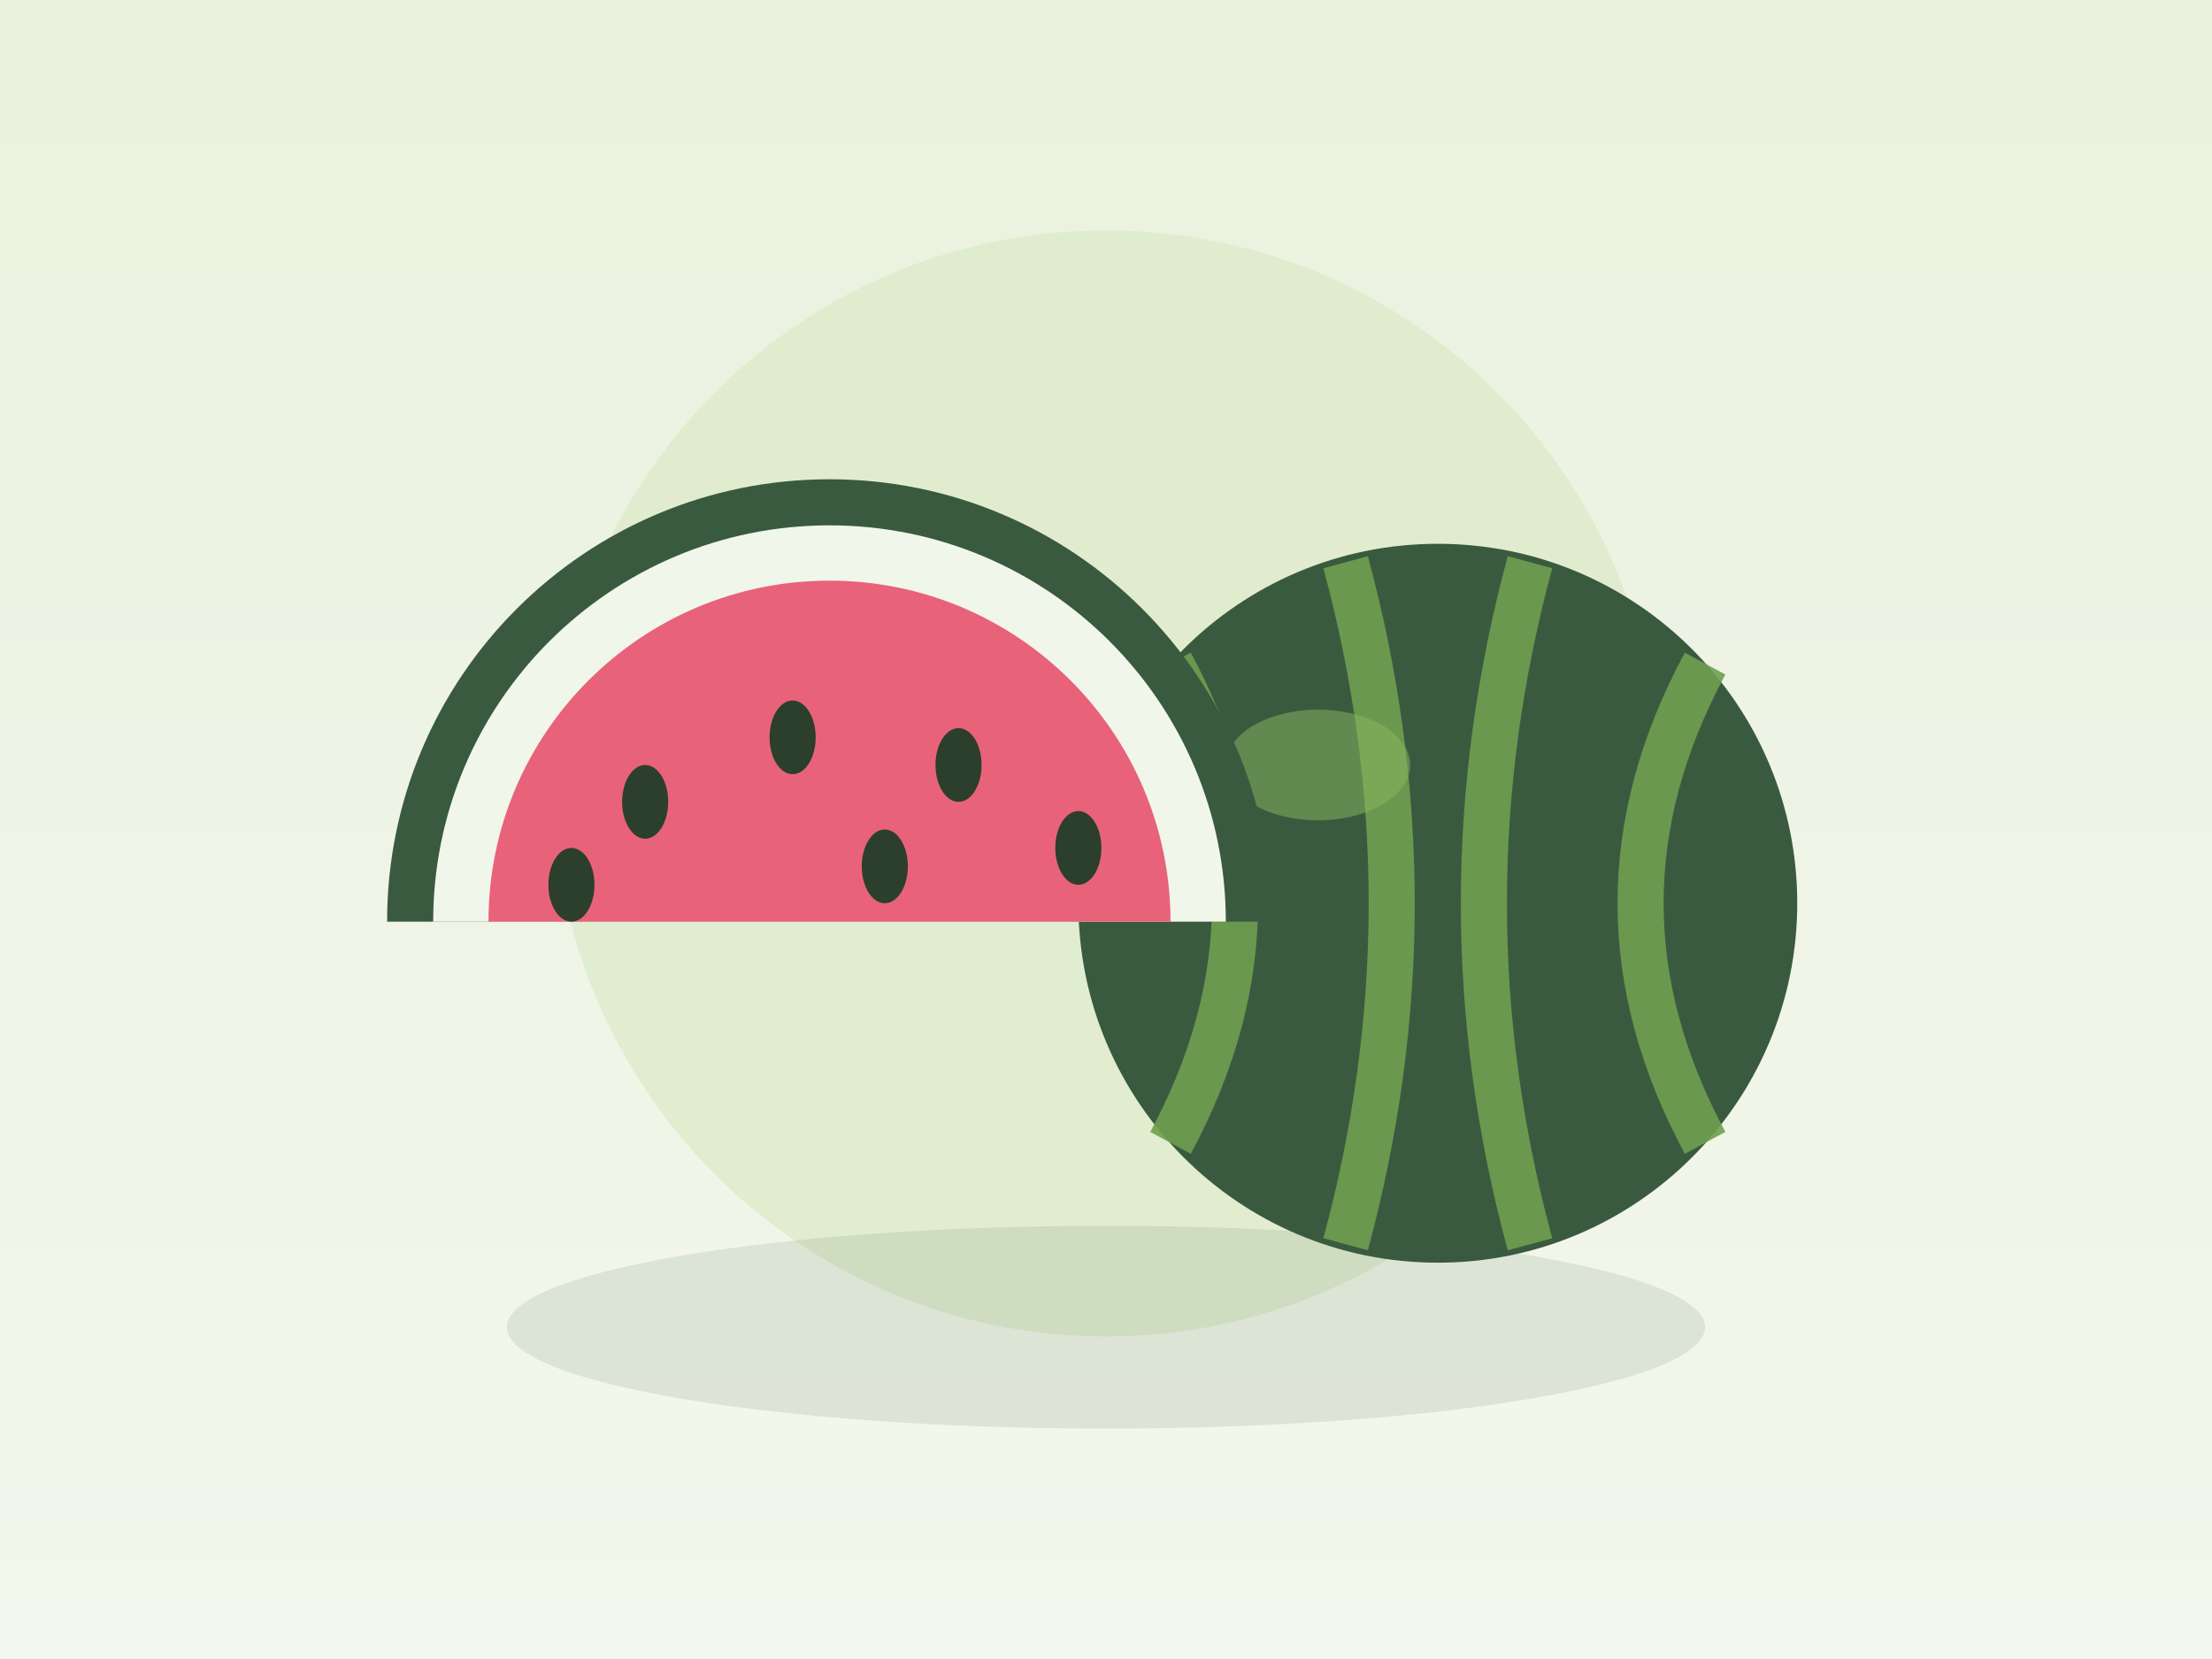
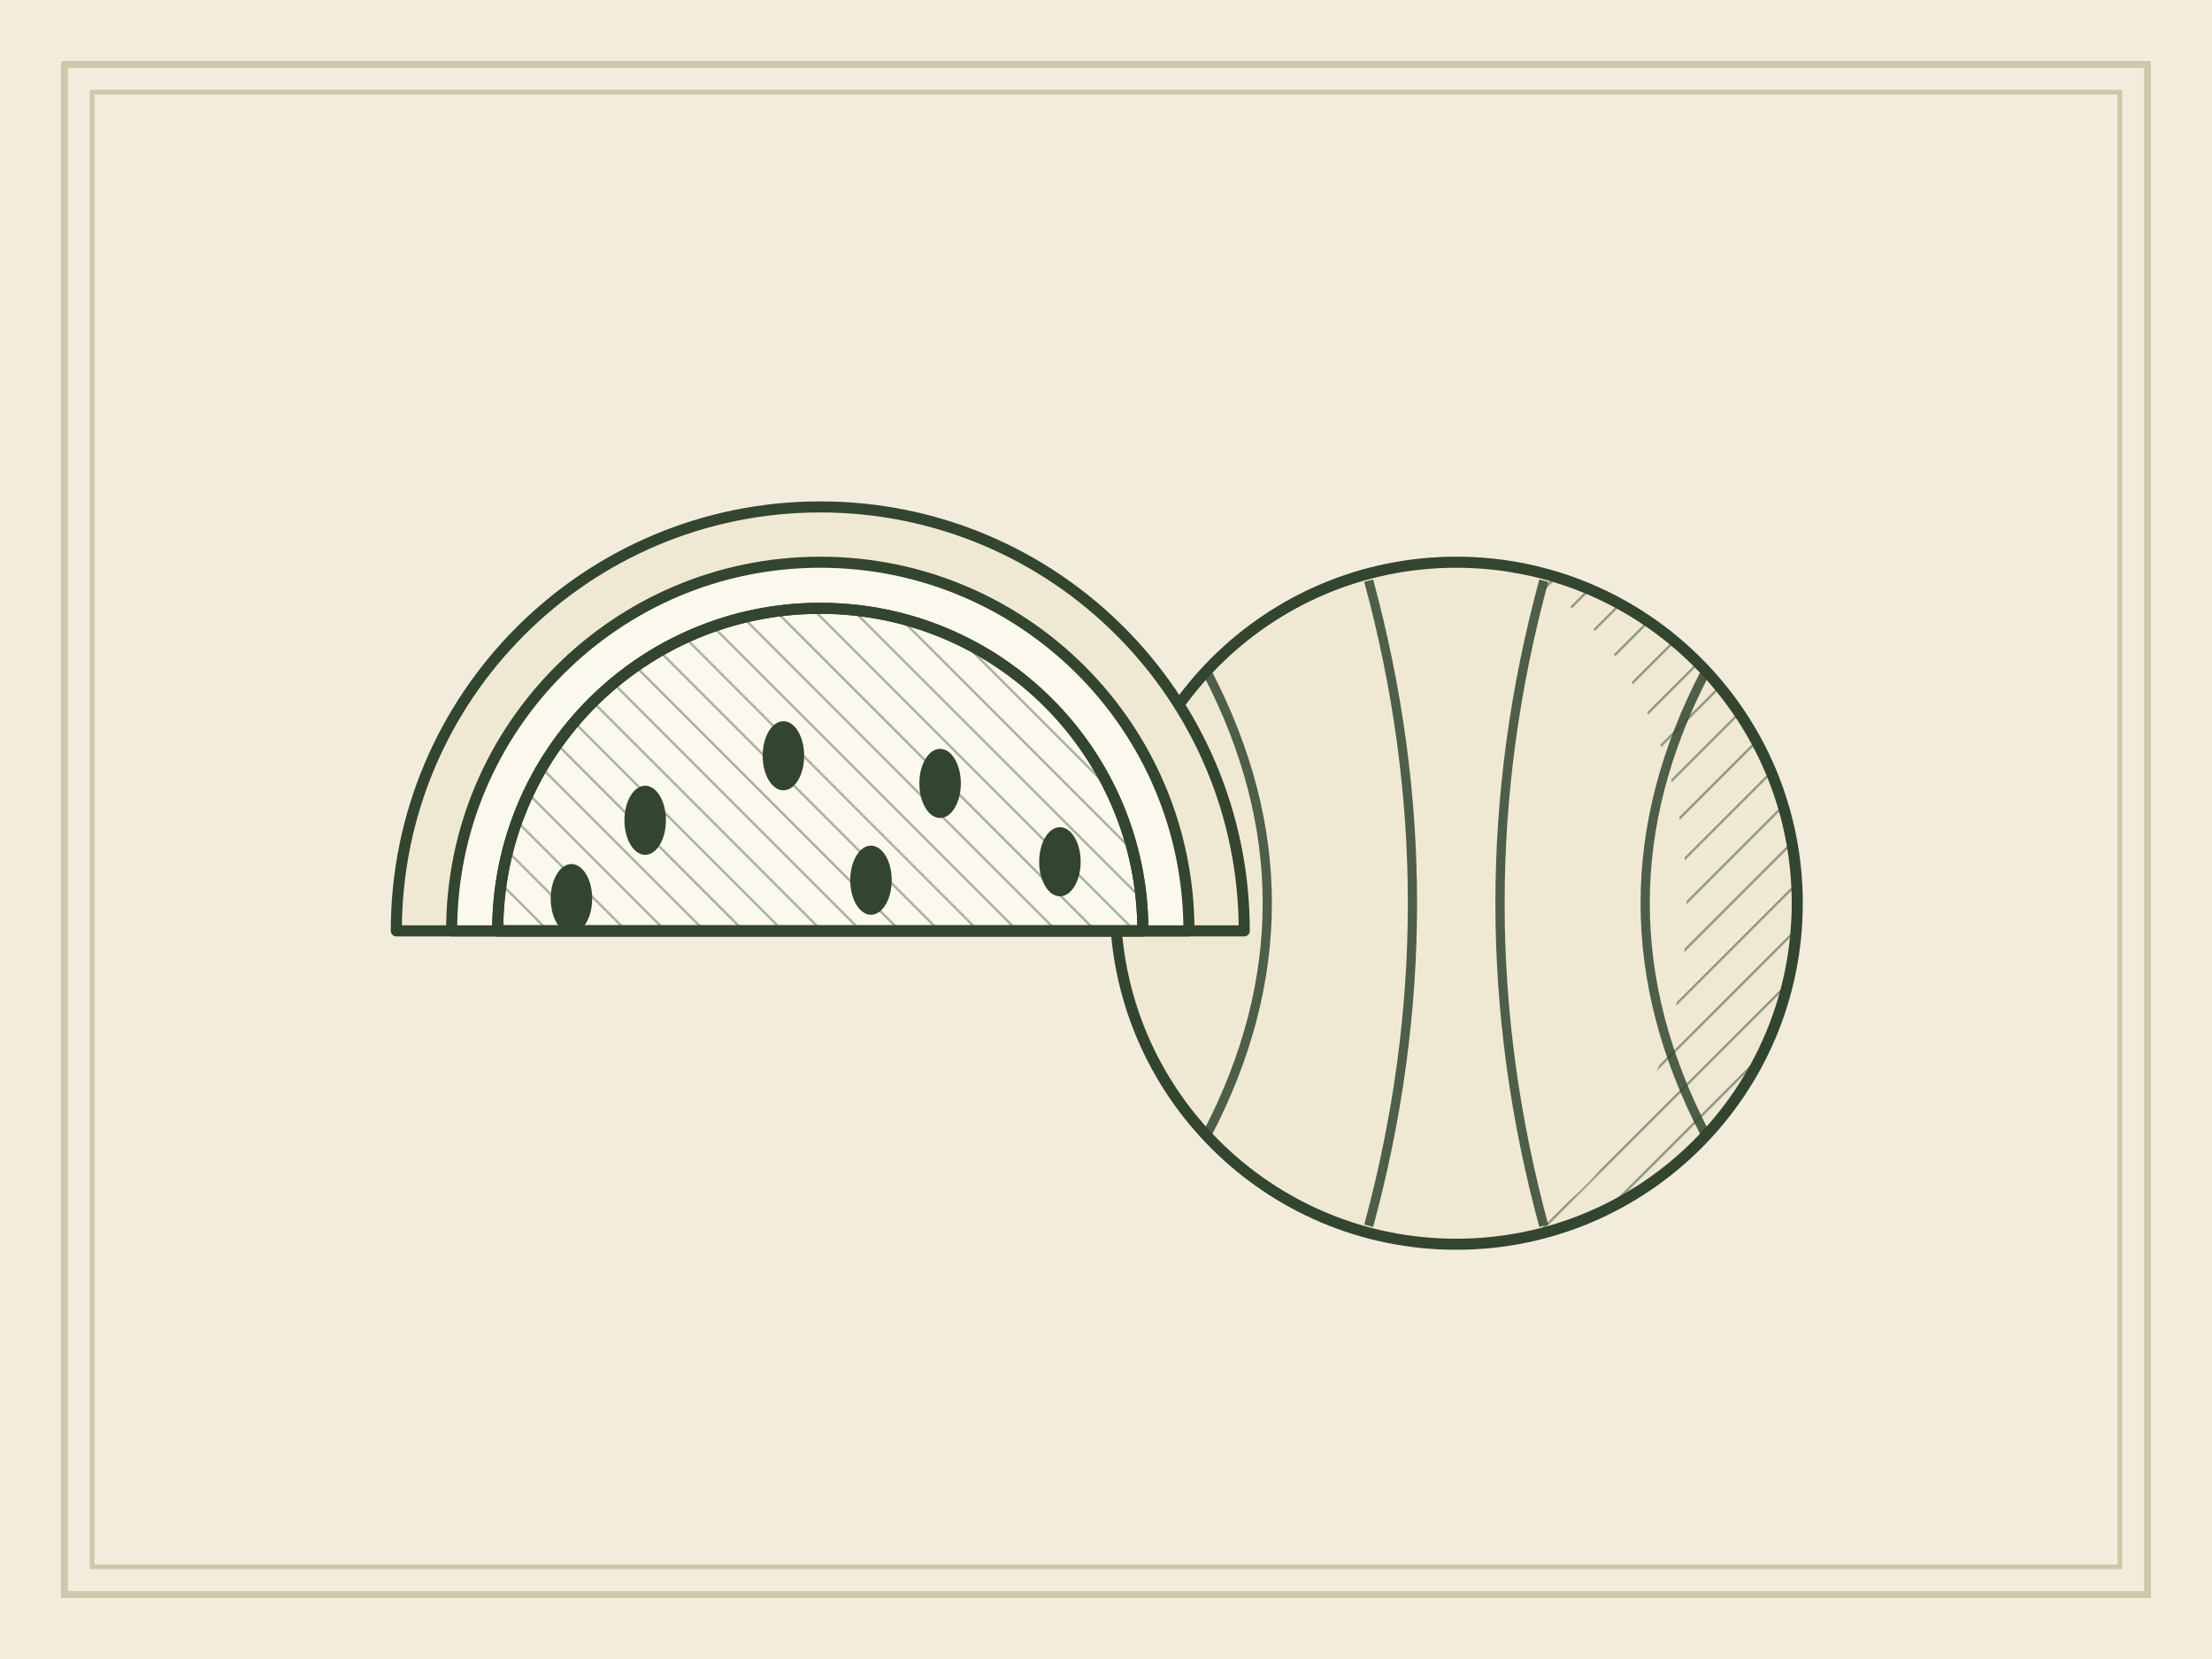
- <svg xmlns="http://www.w3.org/2000/svg" viewBox="0 0 480 360" role="img" aria-label="Illustration of watermelons">
+ <svg xmlns="http://www.w3.org/2000/svg" viewBox="0 0 480 360" role="img" aria-label="Engraving of watermelons">
  <defs>
-     <linearGradient id="wmbg" x1="0" y1="0" x2="0" y2="1">
-       <stop offset="0" stop-color="#EAF1DE" />
-       <stop offset="1" stop-color="#F3F7ED" />
-     </linearGradient>
+     <pattern id="hw" width="7" height="7" patternTransform="rotate(45)" patternUnits="userSpaceOnUse">
+       <line x1="0" y1="0" x2="0" y2="7" stroke="#33452F" stroke-width="1" opacity="0.5" />
+     </pattern>
+     <pattern id="hw2" width="6" height="6" patternTransform="rotate(-45)" patternUnits="userSpaceOnUse">
+       <line x1="0" y1="0" x2="0" y2="6" stroke="#33452F" stroke-width="1" opacity="0.4" />
+     </pattern>
  </defs>
-   <rect width="480" height="360" fill="url(#wmbg)" />
-   <circle cx="240" cy="170" r="120" fill="#DCE9C6" opacity="0.7" />
-   <ellipse cx="240" cy="288" rx="130" ry="22" fill="#3A5A40" opacity="0.12" />
-   <g transform="translate(312,196)">
-     <circle r="78" fill="#3A5A40" />
-     <g stroke="#6F9E50" stroke-width="10" fill="none" opacity="0.9">
-       <path d="M-58 -52 Q-30 0 -58 52" />
-       <path d="M-20 -74 Q0 0 -20 74" />
-       <path d="M20 -74 Q0 0 20 74" />
-       <path d="M58 -52 Q30 0 58 52" />
+   <rect width="480" height="360" fill="#F1ECDB" />
+   <rect x="14" y="14" width="452" height="332" fill="none" stroke="#CFC7AC" stroke-width="1.5" />
+   <rect x="20" y="20" width="440" height="320" fill="none" stroke="#CFC7AC" stroke-width="1" />
+   <g transform="translate(316,196)" stroke="#33452F" stroke-width="2.4" stroke-linejoin="round">
+     <circle r="74" fill="#EFE9D4" />
+     <g fill="none" stroke-width="2" opacity="0.85">
+       <path d="M-54 -50 Q-28 0 -54 50" />
+       <path d="M-19 -70 Q0 0 -19 70" />
+       <path d="M19 -70 Q0 0 19 70" />
+       <path d="M54 -50 Q28 0 54 50" />
    </g>
-     <ellipse cx="-26" cy="-30" rx="20" ry="12" fill="#8AB75D" opacity="0.5" />
+     <path d="M0 -74 a74 74 0 0 1 0 148 a50 74 0 0 0 0 -148" fill="url(#hw)" stroke="none" />
  </g>
-   <g transform="translate(180,200)">
-     <path d="M-96 0 A96 96 0 0 1 96 0 Z" fill="#3A5A40" />
-     <path d="M-86 0 A86 86 0 0 1 86 0 Z" fill="#F1F6EA" />
-     <path d="M-74 0 A74 74 0 0 1 74 0 Z" fill="#E8637A" />
-     <g fill="#2C3E2C">
-       <ellipse cx="-40" cy="-26" rx="5" ry="8" />
-       <ellipse cx="-8" cy="-40" rx="5" ry="8" />
-       <ellipse cx="28" cy="-34" rx="5" ry="8" />
-       <ellipse cx="54" cy="-16" rx="5" ry="8" />
-       <ellipse cx="-56" cy="-8" rx="5" ry="8" />
-       <ellipse cx="12" cy="-12" rx="5" ry="8" />
+   <g transform="translate(178,202)" stroke="#33452F" stroke-width="2.4" stroke-linejoin="round">
+     <path d="M-92 0 A92 92 0 0 1 92 0 Z" fill="#EFE9D4" />
+     <path d="M-80 0 A80 80 0 0 1 80 0 Z" fill="#FBF8ED" />
+     <path d="M-70 0 A70 70 0 0 1 70 0 Z" fill="url(#hw2)" />
+     <path d="M-70 0 A70 70 0 0 1 70 0 Z" fill="none" />
+     <g fill="#33452F" stroke="none">
+       <ellipse cx="-38" cy="-24" rx="4.5" ry="7.5" />
+       <ellipse cx="-8" cy="-38" rx="4.5" ry="7.5" />
+       <ellipse cx="26" cy="-32" rx="4.5" ry="7.5" />
+       <ellipse cx="52" cy="-15" rx="4.5" ry="7.5" />
+       <ellipse cx="-54" cy="-7" rx="4.5" ry="7.5" />
+       <ellipse cx="11" cy="-11" rx="4.5" ry="7.5" />
    </g>
  </g>
</svg>
